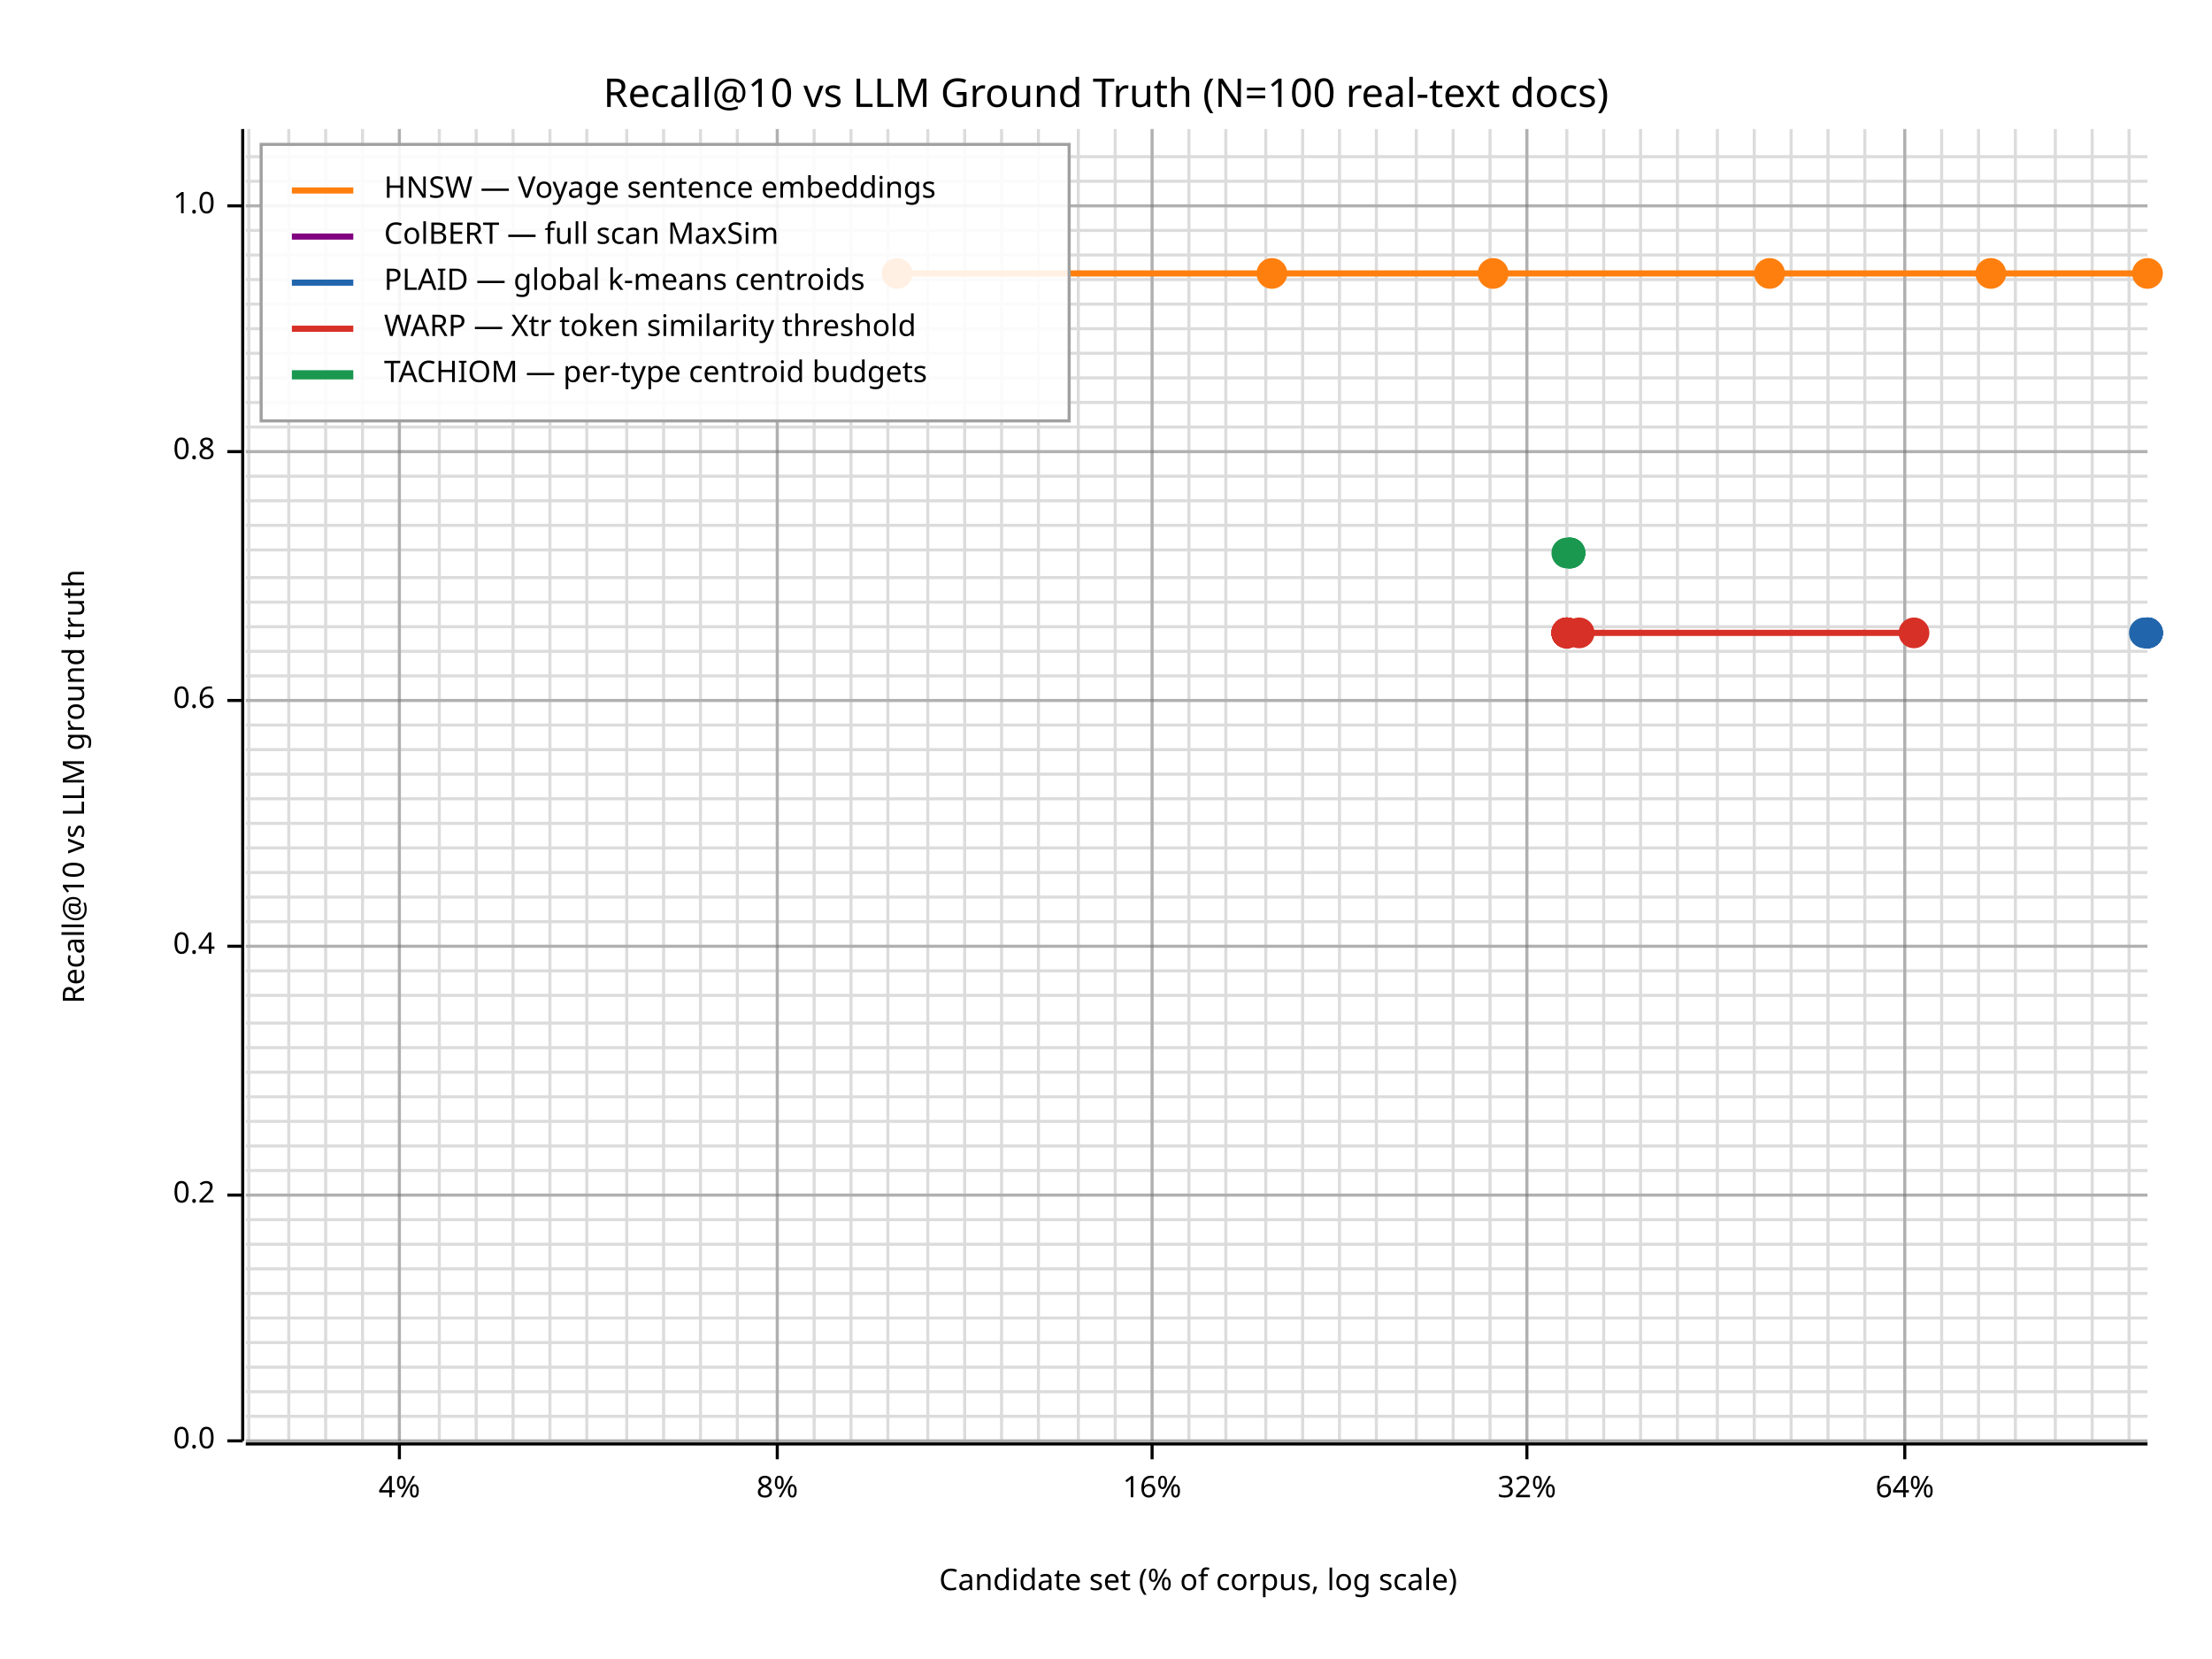
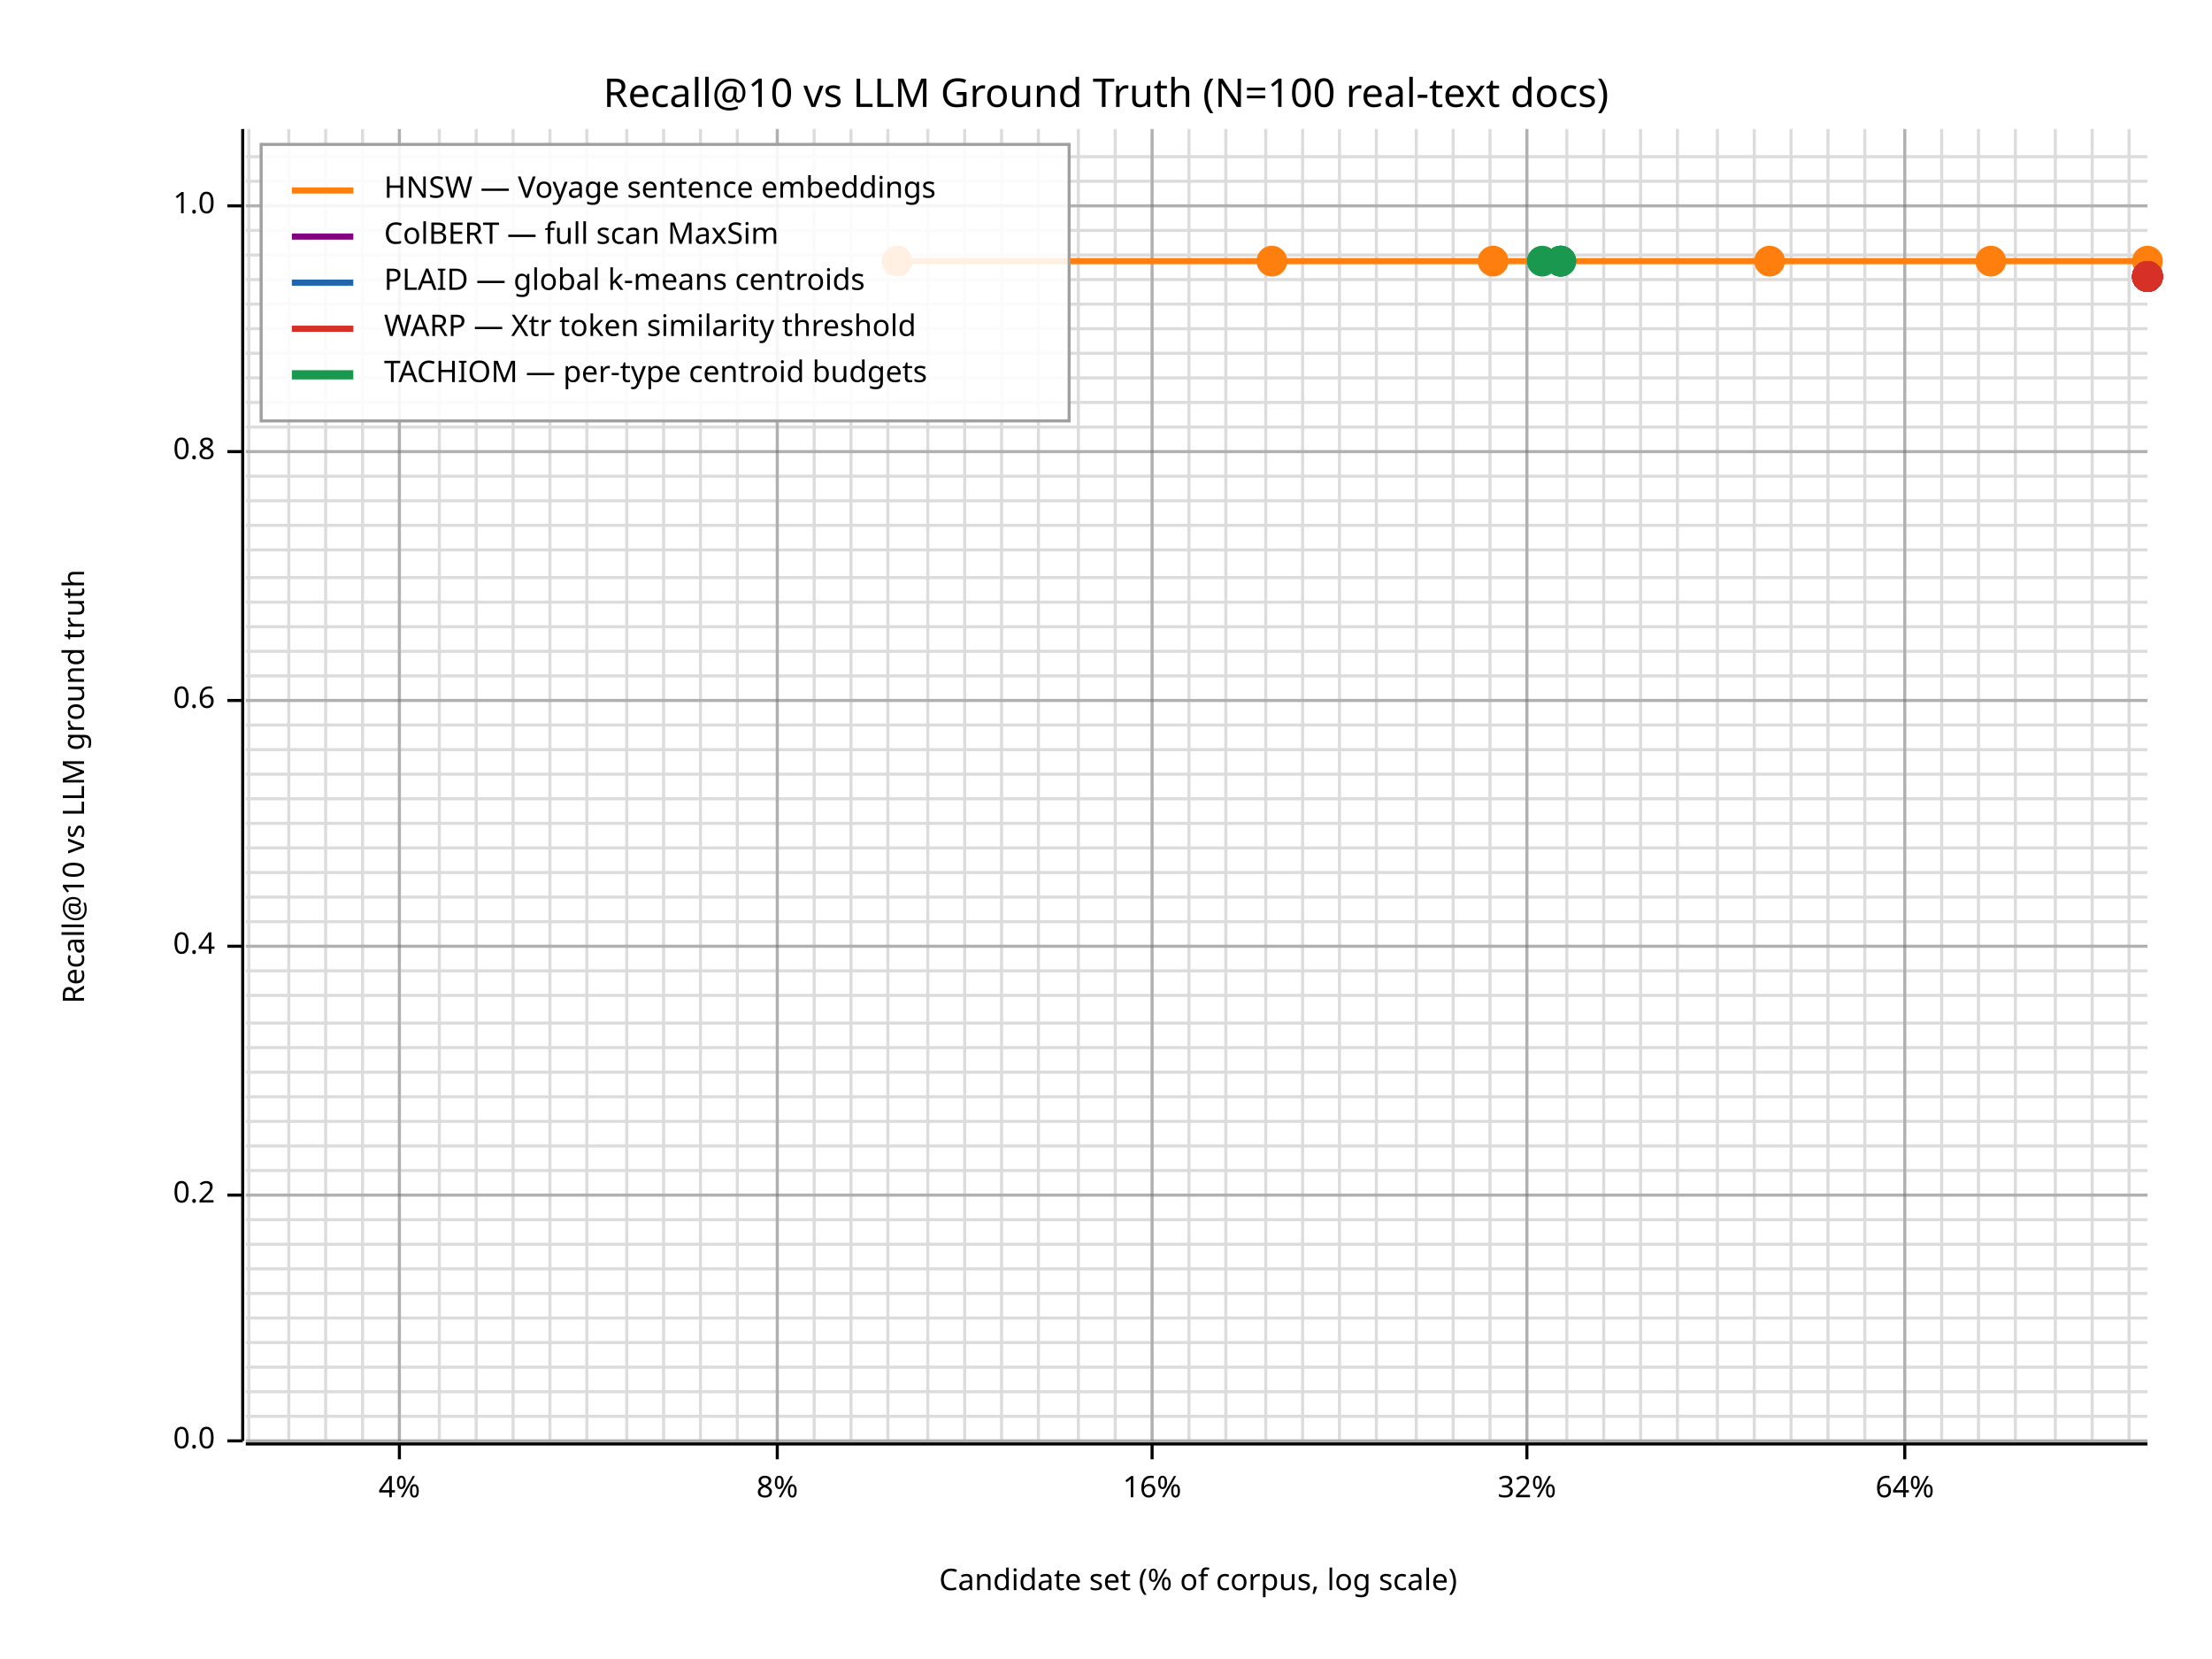
<svg xmlns="http://www.w3.org/2000/svg" width="720" height="540" viewBox="0 0 720 540">
  <rect x="0" y="0" width="720" height="540" opacity="1" fill="#FFFFFF" stroke="none" />
  <text x="360" y="25" dy="0.76em" text-anchor="middle" font-family="sans-serif" font-size="12.903" opacity="1" fill="#000000">
Recall@10 vs LLM Ground Truth  (N=100 real-text docs)
</text>
  <line opacity="1" stroke="#DCDCDC" stroke-width="1" x1="81" y1="469" x2="81" y2="42" />
  <line opacity="1" stroke="#DCDCDC" stroke-width="1" x1="94" y1="469" x2="94" y2="42" />
  <line opacity="1" stroke="#DCDCDC" stroke-width="1" x1="106" y1="469" x2="106" y2="42" />
  <line opacity="1" stroke="#DCDCDC" stroke-width="1" x1="118" y1="469" x2="118" y2="42" />
  <line opacity="1" stroke="#DCDCDC" stroke-width="1" x1="130" y1="469" x2="130" y2="42" />
  <line opacity="1" stroke="#DCDCDC" stroke-width="1" x1="143" y1="469" x2="143" y2="42" />
  <line opacity="1" stroke="#DCDCDC" stroke-width="1" x1="155" y1="469" x2="155" y2="42" />
  <line opacity="1" stroke="#DCDCDC" stroke-width="1" x1="167" y1="469" x2="167" y2="42" />
  <line opacity="1" stroke="#DCDCDC" stroke-width="1" x1="179" y1="469" x2="179" y2="42" />
  <line opacity="1" stroke="#DCDCDC" stroke-width="1" x1="191" y1="469" x2="191" y2="42" />
  <line opacity="1" stroke="#DCDCDC" stroke-width="1" x1="204" y1="469" x2="204" y2="42" />
  <line opacity="1" stroke="#DCDCDC" stroke-width="1" x1="216" y1="469" x2="216" y2="42" />
  <line opacity="1" stroke="#DCDCDC" stroke-width="1" x1="228" y1="469" x2="228" y2="42" />
  <line opacity="1" stroke="#DCDCDC" stroke-width="1" x1="240" y1="469" x2="240" y2="42" />
  <line opacity="1" stroke="#DCDCDC" stroke-width="1" x1="253" y1="469" x2="253" y2="42" />
  <line opacity="1" stroke="#DCDCDC" stroke-width="1" x1="265" y1="469" x2="265" y2="42" />
  <line opacity="1" stroke="#DCDCDC" stroke-width="1" x1="277" y1="469" x2="277" y2="42" />
  <line opacity="1" stroke="#DCDCDC" stroke-width="1" x1="289" y1="469" x2="289" y2="42" />
  <line opacity="1" stroke="#DCDCDC" stroke-width="1" x1="302" y1="469" x2="302" y2="42" />
  <line opacity="1" stroke="#DCDCDC" stroke-width="1" x1="314" y1="469" x2="314" y2="42" />
  <line opacity="1" stroke="#DCDCDC" stroke-width="1" x1="326" y1="469" x2="326" y2="42" />
  <line opacity="1" stroke="#DCDCDC" stroke-width="1" x1="338" y1="469" x2="338" y2="42" />
  <line opacity="1" stroke="#DCDCDC" stroke-width="1" x1="351" y1="469" x2="351" y2="42" />
  <line opacity="1" stroke="#DCDCDC" stroke-width="1" x1="363" y1="469" x2="363" y2="42" />
  <line opacity="1" stroke="#DCDCDC" stroke-width="1" x1="375" y1="469" x2="375" y2="42" />
  <line opacity="1" stroke="#DCDCDC" stroke-width="1" x1="387" y1="469" x2="387" y2="42" />
  <line opacity="1" stroke="#DCDCDC" stroke-width="1" x1="399" y1="469" x2="399" y2="42" />
  <line opacity="1" stroke="#DCDCDC" stroke-width="1" x1="412" y1="469" x2="412" y2="42" />
  <line opacity="1" stroke="#DCDCDC" stroke-width="1" x1="424" y1="469" x2="424" y2="42" />
  <line opacity="1" stroke="#DCDCDC" stroke-width="1" x1="436" y1="469" x2="436" y2="42" />
  <line opacity="1" stroke="#DCDCDC" stroke-width="1" x1="448" y1="469" x2="448" y2="42" />
  <line opacity="1" stroke="#DCDCDC" stroke-width="1" x1="461" y1="469" x2="461" y2="42" />
  <line opacity="1" stroke="#DCDCDC" stroke-width="1" x1="473" y1="469" x2="473" y2="42" />
  <line opacity="1" stroke="#DCDCDC" stroke-width="1" x1="485" y1="469" x2="485" y2="42" />
  <line opacity="1" stroke="#DCDCDC" stroke-width="1" x1="497" y1="469" x2="497" y2="42" />
  <line opacity="1" stroke="#DCDCDC" stroke-width="1" x1="510" y1="469" x2="510" y2="42" />
  <line opacity="1" stroke="#DCDCDC" stroke-width="1" x1="522" y1="469" x2="522" y2="42" />
  <line opacity="1" stroke="#DCDCDC" stroke-width="1" x1="534" y1="469" x2="534" y2="42" />
  <line opacity="1" stroke="#DCDCDC" stroke-width="1" x1="546" y1="469" x2="546" y2="42" />
  <line opacity="1" stroke="#DCDCDC" stroke-width="1" x1="559" y1="469" x2="559" y2="42" />
  <line opacity="1" stroke="#DCDCDC" stroke-width="1" x1="571" y1="469" x2="571" y2="42" />
  <line opacity="1" stroke="#DCDCDC" stroke-width="1" x1="583" y1="469" x2="583" y2="42" />
  <line opacity="1" stroke="#DCDCDC" stroke-width="1" x1="595" y1="469" x2="595" y2="42" />
  <line opacity="1" stroke="#DCDCDC" stroke-width="1" x1="607" y1="469" x2="607" y2="42" />
  <line opacity="1" stroke="#DCDCDC" stroke-width="1" x1="620" y1="469" x2="620" y2="42" />
  <line opacity="1" stroke="#DCDCDC" stroke-width="1" x1="632" y1="469" x2="632" y2="42" />
  <line opacity="1" stroke="#DCDCDC" stroke-width="1" x1="644" y1="469" x2="644" y2="42" />
  <line opacity="1" stroke="#DCDCDC" stroke-width="1" x1="656" y1="469" x2="656" y2="42" />
  <line opacity="1" stroke="#DCDCDC" stroke-width="1" x1="669" y1="469" x2="669" y2="42" />
  <line opacity="1" stroke="#DCDCDC" stroke-width="1" x1="681" y1="469" x2="681" y2="42" />
  <line opacity="1" stroke="#DCDCDC" stroke-width="1" x1="693" y1="469" x2="693" y2="42" />
  <line opacity="1" stroke="#DCDCDC" stroke-width="1" x1="80" y1="469" x2="699" y2="469" />
  <line opacity="1" stroke="#DCDCDC" stroke-width="1" x1="80" y1="461" x2="699" y2="461" />
  <line opacity="1" stroke="#DCDCDC" stroke-width="1" x1="80" y1="453" x2="699" y2="453" />
  <line opacity="1" stroke="#DCDCDC" stroke-width="1" x1="80" y1="445" x2="699" y2="445" />
  <line opacity="1" stroke="#DCDCDC" stroke-width="1" x1="80" y1="437" x2="699" y2="437" />
  <line opacity="1" stroke="#DCDCDC" stroke-width="1" x1="80" y1="429" x2="699" y2="429" />
  <line opacity="1" stroke="#DCDCDC" stroke-width="1" x1="80" y1="421" x2="699" y2="421" />
  <line opacity="1" stroke="#DCDCDC" stroke-width="1" x1="80" y1="413" x2="699" y2="413" />
  <line opacity="1" stroke="#DCDCDC" stroke-width="1" x1="80" y1="405" x2="699" y2="405" />
  <line opacity="1" stroke="#DCDCDC" stroke-width="1" x1="80" y1="397" x2="699" y2="397" />
  <line opacity="1" stroke="#DCDCDC" stroke-width="1" x1="80" y1="389" x2="699" y2="389" />
  <line opacity="1" stroke="#DCDCDC" stroke-width="1" x1="80" y1="381" x2="699" y2="381" />
  <line opacity="1" stroke="#DCDCDC" stroke-width="1" x1="80" y1="373" x2="699" y2="373" />
  <line opacity="1" stroke="#DCDCDC" stroke-width="1" x1="80" y1="365" x2="699" y2="365" />
  <line opacity="1" stroke="#DCDCDC" stroke-width="1" x1="80" y1="357" x2="699" y2="357" />
  <line opacity="1" stroke="#DCDCDC" stroke-width="1" x1="80" y1="349" x2="699" y2="349" />
  <line opacity="1" stroke="#DCDCDC" stroke-width="1" x1="80" y1="341" x2="699" y2="341" />
  <line opacity="1" stroke="#DCDCDC" stroke-width="1" x1="80" y1="333" x2="699" y2="333" />
  <line opacity="1" stroke="#DCDCDC" stroke-width="1" x1="80" y1="324" x2="699" y2="324" />
  <line opacity="1" stroke="#DCDCDC" stroke-width="1" x1="80" y1="316" x2="699" y2="316" />
  <line opacity="1" stroke="#DCDCDC" stroke-width="1" x1="80" y1="308" x2="699" y2="308" />
  <line opacity="1" stroke="#DCDCDC" stroke-width="1" x1="80" y1="300" x2="699" y2="300" />
  <line opacity="1" stroke="#DCDCDC" stroke-width="1" x1="80" y1="292" x2="699" y2="292" />
  <line opacity="1" stroke="#DCDCDC" stroke-width="1" x1="80" y1="284" x2="699" y2="284" />
  <line opacity="1" stroke="#DCDCDC" stroke-width="1" x1="80" y1="276" x2="699" y2="276" />
  <line opacity="1" stroke="#DCDCDC" stroke-width="1" x1="80" y1="268" x2="699" y2="268" />
  <line opacity="1" stroke="#DCDCDC" stroke-width="1" x1="80" y1="260" x2="699" y2="260" />
  <line opacity="1" stroke="#DCDCDC" stroke-width="1" x1="80" y1="252" x2="699" y2="252" />
  <line opacity="1" stroke="#DCDCDC" stroke-width="1" x1="80" y1="244" x2="699" y2="244" />
  <line opacity="1" stroke="#DCDCDC" stroke-width="1" x1="80" y1="236" x2="699" y2="236" />
  <line opacity="1" stroke="#DCDCDC" stroke-width="1" x1="80" y1="228" x2="699" y2="228" />
  <line opacity="1" stroke="#DCDCDC" stroke-width="1" x1="80" y1="220" x2="699" y2="220" />
  <line opacity="1" stroke="#DCDCDC" stroke-width="1" x1="80" y1="212" x2="699" y2="212" />
  <line opacity="1" stroke="#DCDCDC" stroke-width="1" x1="80" y1="204" x2="699" y2="204" />
  <line opacity="1" stroke="#DCDCDC" stroke-width="1" x1="80" y1="196" x2="699" y2="196" />
  <line opacity="1" stroke="#DCDCDC" stroke-width="1" x1="80" y1="188" x2="699" y2="188" />
  <line opacity="1" stroke="#DCDCDC" stroke-width="1" x1="80" y1="179" x2="699" y2="179" />
  <line opacity="1" stroke="#DCDCDC" stroke-width="1" x1="80" y1="171" x2="699" y2="171" />
  <line opacity="1" stroke="#DCDCDC" stroke-width="1" x1="80" y1="163" x2="699" y2="163" />
  <line opacity="1" stroke="#DCDCDC" stroke-width="1" x1="80" y1="155" x2="699" y2="155" />
  <line opacity="1" stroke="#DCDCDC" stroke-width="1" x1="80" y1="147" x2="699" y2="147" />
  <line opacity="1" stroke="#DCDCDC" stroke-width="1" x1="80" y1="139" x2="699" y2="139" />
  <line opacity="1" stroke="#DCDCDC" stroke-width="1" x1="80" y1="131" x2="699" y2="131" />
  <line opacity="1" stroke="#DCDCDC" stroke-width="1" x1="80" y1="123" x2="699" y2="123" />
  <line opacity="1" stroke="#DCDCDC" stroke-width="1" x1="80" y1="115" x2="699" y2="115" />
  <line opacity="1" stroke="#DCDCDC" stroke-width="1" x1="80" y1="107" x2="699" y2="107" />
  <line opacity="1" stroke="#DCDCDC" stroke-width="1" x1="80" y1="99" x2="699" y2="99" />
  <line opacity="1" stroke="#DCDCDC" stroke-width="1" x1="80" y1="91" x2="699" y2="91" />
  <line opacity="1" stroke="#DCDCDC" stroke-width="1" x1="80" y1="83" x2="699" y2="83" />
  <line opacity="1" stroke="#DCDCDC" stroke-width="1" x1="80" y1="75" x2="699" y2="75" />
  <line opacity="1" stroke="#DCDCDC" stroke-width="1" x1="80" y1="67" x2="699" y2="67" />
  <line opacity="1" stroke="#DCDCDC" stroke-width="1" x1="80" y1="59" x2="699" y2="59" />
  <line opacity="1" stroke="#DCDCDC" stroke-width="1" x1="80" y1="51" x2="699" y2="51" />
  <text x="20" y="256" dy="0.76em" text-anchor="middle" font-family="sans-serif" font-size="9.677" opacity="1" fill="#000000" transform="rotate(270, 20, 256)">
Recall@10 vs LLM ground truth
</text>
  <text x="390" y="520" dy="-0.5ex" text-anchor="middle" font-family="sans-serif" font-size="9.677" opacity="1" fill="#000000">
Candidate set (% of corpus, log scale)
</text>
  <line opacity="0.2" stroke="#000000" stroke-width="1" x1="130" y1="469" x2="130" y2="42" />
  <line opacity="0.2" stroke="#000000" stroke-width="1" x1="253" y1="469" x2="253" y2="42" />
  <line opacity="0.2" stroke="#000000" stroke-width="1" x1="375" y1="469" x2="375" y2="42" />
  <line opacity="0.2" stroke="#000000" stroke-width="1" x1="497" y1="469" x2="497" y2="42" />
  <line opacity="0.2" stroke="#000000" stroke-width="1" x1="620" y1="469" x2="620" y2="42" />
  <line opacity="0.2" stroke="#000000" stroke-width="1" x1="80" y1="469" x2="699" y2="469" />
  <line opacity="0.2" stroke="#000000" stroke-width="1" x1="80" y1="389" x2="699" y2="389" />
  <line opacity="0.2" stroke="#000000" stroke-width="1" x1="80" y1="308" x2="699" y2="308" />
  <line opacity="0.2" stroke="#000000" stroke-width="1" x1="80" y1="228" x2="699" y2="228" />
  <line opacity="0.2" stroke="#000000" stroke-width="1" x1="80" y1="147" x2="699" y2="147" />
  <line opacity="0.2" stroke="#000000" stroke-width="1" x1="80" y1="67" x2="699" y2="67" />
  <polyline fill="none" opacity="1" stroke="#000000" stroke-width="1" points="79,42 79,469 " />
  <text x="70" y="469" dy="0.5ex" text-anchor="end" font-family="sans-serif" font-size="9.677" opacity="1" fill="#000000">
0.0
</text>
  <polyline fill="none" opacity="1" stroke="#000000" stroke-width="1" points="74,469 79,469 " />
  <text x="70" y="389" dy="0.5ex" text-anchor="end" font-family="sans-serif" font-size="9.677" opacity="1" fill="#000000">
0.2
</text>
  <polyline fill="none" opacity="1" stroke="#000000" stroke-width="1" points="74,389 79,389 " />
  <text x="70" y="308" dy="0.5ex" text-anchor="end" font-family="sans-serif" font-size="9.677" opacity="1" fill="#000000">
0.4
</text>
  <polyline fill="none" opacity="1" stroke="#000000" stroke-width="1" points="74,308 79,308 " />
  <text x="70" y="228" dy="0.5ex" text-anchor="end" font-family="sans-serif" font-size="9.677" opacity="1" fill="#000000">
0.6
</text>
  <polyline fill="none" opacity="1" stroke="#000000" stroke-width="1" points="74,228 79,228 " />
  <text x="70" y="147" dy="0.5ex" text-anchor="end" font-family="sans-serif" font-size="9.677" opacity="1" fill="#000000">
0.8
</text>
  <polyline fill="none" opacity="1" stroke="#000000" stroke-width="1" points="74,147 79,147 " />
  <text x="70" y="67" dy="0.5ex" text-anchor="end" font-family="sans-serif" font-size="9.677" opacity="1" fill="#000000">
1.0
</text>
  <polyline fill="none" opacity="1" stroke="#000000" stroke-width="1" points="74,67 79,67 " />
  <polyline fill="none" opacity="1" stroke="#000000" stroke-width="1" points="80,470 699,470 " />
  <text x="130" y="480" dy="0.76em" text-anchor="middle" font-family="sans-serif" font-size="9.677" opacity="1" fill="#000000">
4%
</text>
  <polyline fill="none" opacity="1" stroke="#000000" stroke-width="1" points="130,470 130,475 " />
  <text x="253" y="480" dy="0.76em" text-anchor="middle" font-family="sans-serif" font-size="9.677" opacity="1" fill="#000000">
8%
</text>
  <polyline fill="none" opacity="1" stroke="#000000" stroke-width="1" points="253,470 253,475 " />
  <text x="375" y="480" dy="0.76em" text-anchor="middle" font-family="sans-serif" font-size="9.677" opacity="1" fill="#000000">
16%
</text>
  <polyline fill="none" opacity="1" stroke="#000000" stroke-width="1" points="375,470 375,475 " />
  <text x="497" y="480" dy="0.76em" text-anchor="middle" font-family="sans-serif" font-size="9.677" opacity="1" fill="#000000">
32%
</text>
  <polyline fill="none" opacity="1" stroke="#000000" stroke-width="1" points="497,470 497,475 " />
  <text x="620" y="480" dy="0.76em" text-anchor="middle" font-family="sans-serif" font-size="9.677" opacity="1" fill="#000000">
64%
</text>
  <polyline fill="none" opacity="1" stroke="#000000" stroke-width="1" points="620,470 620,475 " />
-   <polyline fill="none" opacity="1" stroke="#FF7F0E" stroke-width="2" points="292,89 414,89 486,89 576,89 648,89 699,89 " />
-   <circle cx="292" cy="89" r="5" opacity="1" fill="#FF7F0E" stroke="none" stroke-width="1" />
-   <circle cx="414" cy="89" r="5" opacity="1" fill="#FF7F0E" stroke="none" stroke-width="1" />
-   <circle cx="486" cy="89" r="5" opacity="1" fill="#FF7F0E" stroke="none" stroke-width="1" />
-   <circle cx="576" cy="89" r="5" opacity="1" fill="#FF7F0E" stroke="none" stroke-width="1" />
-   <circle cx="648" cy="89" r="5" opacity="1" fill="#FF7F0E" stroke="none" stroke-width="1" />
-   <circle cx="699" cy="89" r="5" opacity="1" fill="#FF7F0E" stroke="none" stroke-width="1" />
-   <polyline fill="none" opacity="1" stroke="#800080" stroke-width="2" points="699,206 " />
-   <circle cx="699" cy="206" r="5" opacity="1" fill="#800080" stroke="none" stroke-width="1" />
-   <polyline fill="none" opacity="1" stroke="#2166AC" stroke-width="2" points="698,206 699,206 699,206 699,206 699,206 699,206 " />
-   <circle cx="698" cy="206" r="5" opacity="1" fill="#2166AC" stroke="none" stroke-width="1" />
-   <circle cx="699" cy="206" r="5" opacity="1" fill="#2166AC" stroke="none" stroke-width="1" />
-   <circle cx="699" cy="206" r="5" opacity="1" fill="#2166AC" stroke="none" stroke-width="1" />
-   <circle cx="699" cy="206" r="5" opacity="1" fill="#2166AC" stroke="none" stroke-width="1" />
-   <circle cx="699" cy="206" r="5" opacity="1" fill="#2166AC" stroke="none" stroke-width="1" />
-   <circle cx="699" cy="206" r="5" opacity="1" fill="#2166AC" stroke="none" stroke-width="1" />
-   <polyline fill="none" opacity="1" stroke="#D73027" stroke-width="2" points="510,206 510,206 510,206 510,206 510,206 510,206 510,206 510,206 510,206 510,206 514,206 623,206 " />
-   <circle cx="510" cy="206" r="5" opacity="1" fill="#D73027" stroke="none" stroke-width="1" />
-   <circle cx="510" cy="206" r="5" opacity="1" fill="#D73027" stroke="none" stroke-width="1" />
-   <circle cx="510" cy="206" r="5" opacity="1" fill="#D73027" stroke="none" stroke-width="1" />
-   <circle cx="510" cy="206" r="5" opacity="1" fill="#D73027" stroke="none" stroke-width="1" />
-   <circle cx="510" cy="206" r="5" opacity="1" fill="#D73027" stroke="none" stroke-width="1" />
-   <circle cx="510" cy="206" r="5" opacity="1" fill="#D73027" stroke="none" stroke-width="1" />
-   <circle cx="510" cy="206" r="5" opacity="1" fill="#D73027" stroke="none" stroke-width="1" />
-   <circle cx="510" cy="206" r="5" opacity="1" fill="#D73027" stroke="none" stroke-width="1" />
-   <circle cx="510" cy="206" r="5" opacity="1" fill="#D73027" stroke="none" stroke-width="1" />
-   <circle cx="510" cy="206" r="5" opacity="1" fill="#D73027" stroke="none" stroke-width="1" />
-   <circle cx="514" cy="206" r="5" opacity="1" fill="#D73027" stroke="none" stroke-width="1" />
-   <circle cx="623" cy="206" r="5" opacity="1" fill="#D73027" stroke="none" stroke-width="1" />
-   <polyline fill="none" opacity="1" stroke="#1A9850" stroke-width="3" points="510,180 511,180 511,180 511,180 511,180 " />
-   <circle cx="510" cy="180" r="5" opacity="1" fill="#1A9850" stroke="none" stroke-width="1" />
-   <circle cx="511" cy="180" r="5" opacity="1" fill="#1A9850" stroke="none" stroke-width="1" />
-   <circle cx="511" cy="180" r="5" opacity="1" fill="#1A9850" stroke="none" stroke-width="1" />
-   <circle cx="511" cy="180" r="5" opacity="1" fill="#1A9850" stroke="none" stroke-width="1" />
-   <circle cx="511" cy="180" r="5" opacity="1" fill="#1A9850" stroke="none" stroke-width="1" />
+   <polyline fill="none" opacity="1" stroke="#FF7F0E" stroke-width="2" points="292,85 414,85 486,85 576,85 648,85 699,85 " />
+   <circle cx="292" cy="85" r="5" opacity="1" fill="#FF7F0E" stroke="none" stroke-width="1" />
+   <circle cx="414" cy="85" r="5" opacity="1" fill="#FF7F0E" stroke="none" stroke-width="1" />
+   <circle cx="486" cy="85" r="5" opacity="1" fill="#FF7F0E" stroke="none" stroke-width="1" />
+   <circle cx="576" cy="85" r="5" opacity="1" fill="#FF7F0E" stroke="none" stroke-width="1" />
+   <circle cx="648" cy="85" r="5" opacity="1" fill="#FF7F0E" stroke="none" stroke-width="1" />
+   <circle cx="699" cy="85" r="5" opacity="1" fill="#FF7F0E" stroke="none" stroke-width="1" />
+   <polyline fill="none" opacity="1" stroke="#800080" stroke-width="2" points="699,90 " />
+   <circle cx="699" cy="90" r="5" opacity="1" fill="#800080" stroke="none" stroke-width="1" />
+   <polyline fill="none" opacity="1" stroke="#2166AC" stroke-width="2" points="699,90 699,90 699,90 699,90 699,90 699,90 " />
+   <circle cx="699" cy="90" r="5" opacity="1" fill="#2166AC" stroke="none" stroke-width="1" />
+   <circle cx="699" cy="90" r="5" opacity="1" fill="#2166AC" stroke="none" stroke-width="1" />
+   <circle cx="699" cy="90" r="5" opacity="1" fill="#2166AC" stroke="none" stroke-width="1" />
+   <circle cx="699" cy="90" r="5" opacity="1" fill="#2166AC" stroke="none" stroke-width="1" />
+   <circle cx="699" cy="90" r="5" opacity="1" fill="#2166AC" stroke="none" stroke-width="1" />
+   <circle cx="699" cy="90" r="5" opacity="1" fill="#2166AC" stroke="none" stroke-width="1" />
+   <polyline fill="none" opacity="1" stroke="#D73027" stroke-width="2" points="699,90 699,90 699,90 699,90 699,90 699,90 699,90 699,90 699,90 699,90 699,90 699,90 " />
+   <circle cx="699" cy="90" r="5" opacity="1" fill="#D73027" stroke="none" stroke-width="1" />
+   <circle cx="699" cy="90" r="5" opacity="1" fill="#D73027" stroke="none" stroke-width="1" />
+   <circle cx="699" cy="90" r="5" opacity="1" fill="#D73027" stroke="none" stroke-width="1" />
+   <circle cx="699" cy="90" r="5" opacity="1" fill="#D73027" stroke="none" stroke-width="1" />
+   <circle cx="699" cy="90" r="5" opacity="1" fill="#D73027" stroke="none" stroke-width="1" />
+   <circle cx="699" cy="90" r="5" opacity="1" fill="#D73027" stroke="none" stroke-width="1" />
+   <circle cx="699" cy="90" r="5" opacity="1" fill="#D73027" stroke="none" stroke-width="1" />
+   <circle cx="699" cy="90" r="5" opacity="1" fill="#D73027" stroke="none" stroke-width="1" />
+   <circle cx="699" cy="90" r="5" opacity="1" fill="#D73027" stroke="none" stroke-width="1" />
+   <circle cx="699" cy="90" r="5" opacity="1" fill="#D73027" stroke="none" stroke-width="1" />
+   <circle cx="699" cy="90" r="5" opacity="1" fill="#D73027" stroke="none" stroke-width="1" />
+   <circle cx="699" cy="90" r="5" opacity="1" fill="#D73027" stroke="none" stroke-width="1" />
+   <polyline fill="none" opacity="1" stroke="#1A9850" stroke-width="3" points="502,85 508,85 508,85 508,85 508,85 " />
+   <circle cx="502" cy="85" r="5" opacity="1" fill="#1A9850" stroke="none" stroke-width="1" />
+   <circle cx="508" cy="85" r="5" opacity="1" fill="#1A9850" stroke="none" stroke-width="1" />
+   <circle cx="508" cy="85" r="5" opacity="1" fill="#1A9850" stroke="none" stroke-width="1" />
+   <circle cx="508" cy="85" r="5" opacity="1" fill="#1A9850" stroke="none" stroke-width="1" />
+   <circle cx="508" cy="85" r="5" opacity="1" fill="#1A9850" stroke="none" stroke-width="1" />
  <rect x="85" y="47" width="263" height="90" opacity="0.88" fill="#FFFFFF" stroke="none" />
  <rect x="85" y="47" width="263" height="90" opacity="1" fill="none" stroke="#A0A0A0" />
  <text x="125" y="57" dy="0.76em" text-anchor="start" font-family="sans-serif" font-size="9.677" opacity="1" fill="#000000">
HNSW — Voyage sentence embeddings
</text>
  <text x="125" y="72" dy="0.76em" text-anchor="start" font-family="sans-serif" font-size="9.677" opacity="1" fill="#000000">
ColBERT — full scan MaxSim
</text>
  <text x="125" y="87" dy="0.76em" text-anchor="start" font-family="sans-serif" font-size="9.677" opacity="1" fill="#000000">
PLAID — global k-means centroids
</text>
  <text x="125" y="102" dy="0.76em" text-anchor="start" font-family="sans-serif" font-size="9.677" opacity="1" fill="#000000">
WARP — Xtr token similarity threshold
</text>
  <text x="125" y="117" dy="0.76em" text-anchor="start" font-family="sans-serif" font-size="9.677" opacity="1" fill="#000000">
TACHIOM — per-type centroid budgets
</text>
  <polyline fill="none" opacity="1" stroke="#FF7F0E" stroke-width="2" points="95,62 115,62 " />
  <polyline fill="none" opacity="1" stroke="#800080" stroke-width="2" points="95,77 115,77 " />
  <polyline fill="none" opacity="1" stroke="#2166AC" stroke-width="2" points="95,92 115,92 " />
  <polyline fill="none" opacity="1" stroke="#D73027" stroke-width="2" points="95,107 115,107 " />
  <polyline fill="none" opacity="1" stroke="#1A9850" stroke-width="3" points="95,122 115,122 " />
</svg>
